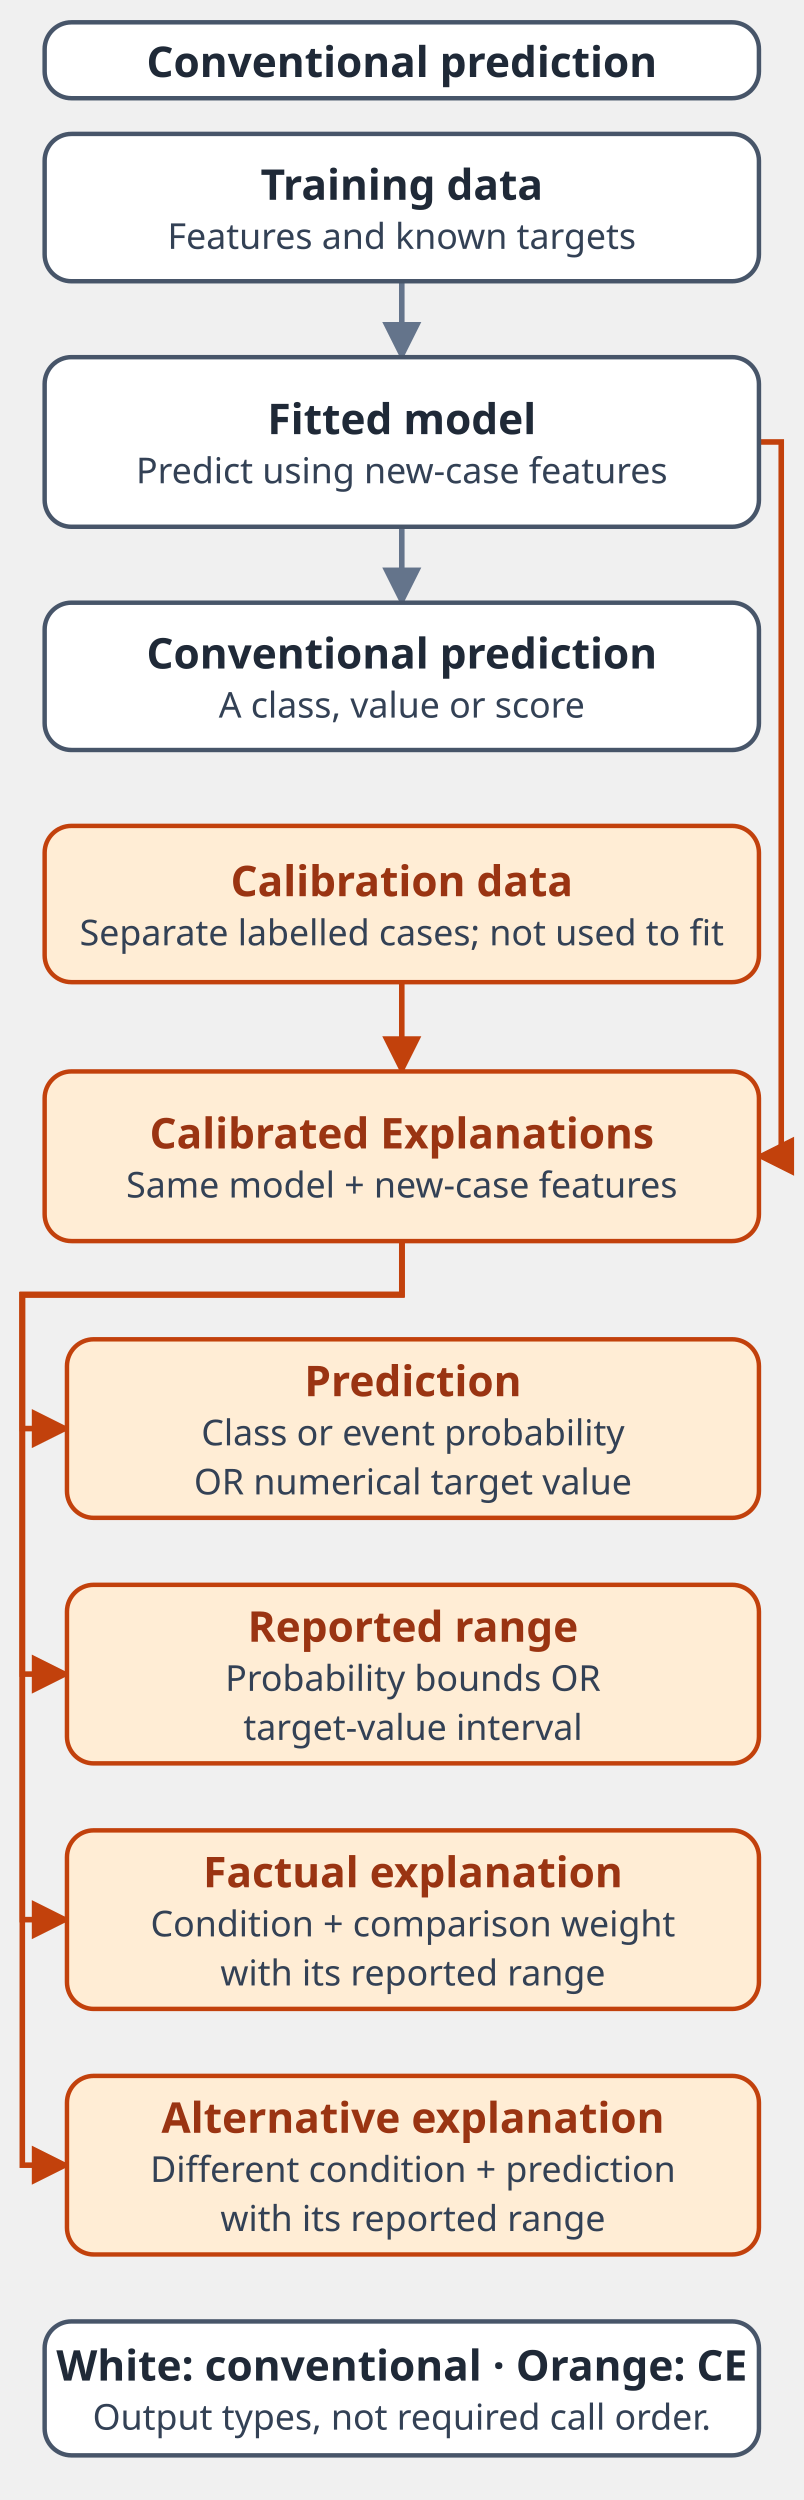
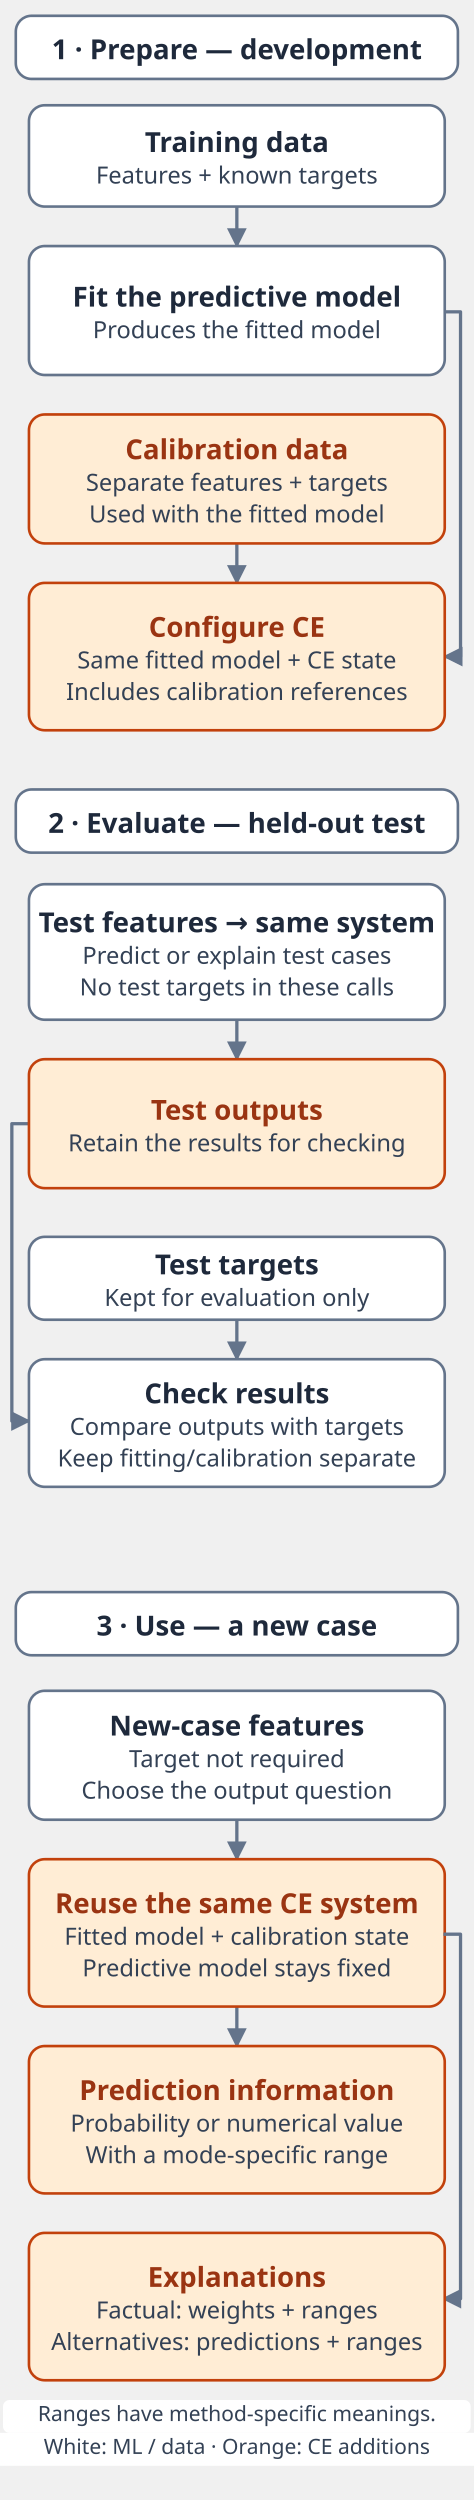
- <svg xmlns="http://www.w3.org/2000/svg" viewBox="0 0 360 1120" role="img" aria-labelledby="title desc">
+ <svg xmlns="http://www.w3.org/2000/svg" viewBox="0 0 360 1900" role="img" aria-labelledby="title desc">
  <defs>
-     <marker id="ml" viewBox="0 0 10 10" refX="9" refY="5" markerWidth="7" markerHeight="7" orient="auto-start-reverse">
-       <path d="M0 0 L10 5 L0 10Z" fill="#64748b" />
-     </marker>
-     <marker id="ce" viewBox="0 0 10 10" refX="9" refY="5" markerWidth="7" markerHeight="7" orient="auto-start-reverse">
-       <path d="M0 0 L10 5 L0 10Z" fill="#c2410c" />
+     <marker id="arrow" viewBox="0 0 10 10" refX="9" refY="5" markerWidth="6" markerHeight="6" orient="auto">
+       <path d="M0 0L10 5L0 10Z" fill="#64748b" />
    </marker>
  </defs>
-   <path d="M180 126 V160" fill="none" stroke="#64748b" stroke-width="2.5" marker-end="url(#ml)" />
-   <path d="M180 236 V270" fill="none" stroke="#64748b" stroke-width="2.5" marker-end="url(#ml)" />
-   <path d="M340 198 H350 V518 H340" fill="none" stroke="#c2410c" stroke-width="2.5" marker-end="url(#ce)" />
-   <path d="M180 440 V480" fill="none" stroke="#c2410c" stroke-width="2.5" marker-end="url(#ce)" />
-   <path d="M180 556 V580 H10 V640 H30" fill="none" stroke="#c2410c" stroke-width="2.5" marker-end="url(#ce)" />
-   <path d="M180 556 V580 H10 V750 H30" fill="none" stroke="#c2410c" stroke-width="2.5" marker-end="url(#ce)" />
-   <path d="M180 556 V580 H10 V860 H30" fill="none" stroke="#c2410c" stroke-width="2.5" marker-end="url(#ce)" />
-   <path d="M180 556 V580 H10 V970 H30" fill="none" stroke="#c2410c" stroke-width="2.5" marker-end="url(#ce)" />
-   <g class="box">
-     <rect x="20" y="10" width="320" height="34" rx="12" fill="#ffffff" stroke="#475569" stroke-width="2" />
-     <text x="180.0" y="34.5" text-anchor="middle" font-family="sans-serif" font-size="19" font-weight="bold" fill="#1f2937">Conventional prediction</text>
+   <g class="node">
+     <rect x="12" y="12" width="336" height="48" rx="12" fill="#ffffff" stroke="#64748b" stroke-width="2" />
+     <text x="180.0" y="45.0" text-anchor="middle" font-family="sans-serif" font-size="21" font-weight="700" fill="#1e293b">1 · Prepare — development</text>
  </g>
-   <g class="box">
-     <rect x="20" y="60" width="320" height="66" rx="12" fill="#ffffff" stroke="#475569" stroke-width="2" />
-     <text x="180.0" y="89.5" text-anchor="middle" font-family="sans-serif" font-size="19" font-weight="bold" fill="#1f2937">Training data</text>
-     <text x="180.0" y="111.5" text-anchor="middle" font-family="sans-serif" font-size="16" fill="#334155">Features and known targets</text>
+   <path d="M180 157V187" fill="none" stroke="#64748b" stroke-width="2.5" stroke-linejoin="round" marker-end="url(#arrow)" />
+   <path d="M180 413V443" fill="none" stroke="#64748b" stroke-width="2.5" stroke-linejoin="round" marker-end="url(#arrow)" />
+   <path d="M180 775V805" fill="none" stroke="#64748b" stroke-width="2.5" stroke-linejoin="round" marker-end="url(#arrow)" />
+   <path d="M180 1383V1413" fill="none" stroke="#64748b" stroke-width="2.5" stroke-linejoin="round" marker-end="url(#arrow)" />
+   <path d="M180 1525V1555" fill="none" stroke="#64748b" stroke-width="2.5" stroke-linejoin="round" marker-end="url(#arrow)" />
+   <path d="M338 237H350V499H338" fill="none" stroke="#64748b" stroke-width="2.5" stroke-linejoin="round" marker-end="url(#arrow)" />
+   <path d="M22 854H9V1080H22" fill="none" stroke="#64748b" stroke-width="2.5" stroke-linejoin="round" marker-end="url(#arrow)" />
+   <g class="node">
+     <rect x="22" y="80" width="316" height="77" rx="12" fill="#ffffff" stroke="#64748b" stroke-width="2" />
+     <text x="180.0" y="115.5" text-anchor="middle" font-family="sans-serif" font-size="21" font-weight="700" fill="#1e293b">Training data</text>
+     <text x="180.0" y="139.5" text-anchor="middle" font-family="sans-serif" font-size="18" font-weight="400" fill="#334155">Features + known targets</text>
  </g>
-   <g class="box">
-     <rect x="20" y="160" width="320" height="76" rx="12" fill="#ffffff" stroke="#475569" stroke-width="2" />
-     <text x="180.0" y="194.5" text-anchor="middle" font-family="sans-serif" font-size="19" font-weight="bold" fill="#1f2937">Fitted model</text>
-     <text x="180.0" y="216.5" text-anchor="middle" font-family="sans-serif" font-size="16" fill="#334155">Predict using new-case features</text>
+   <g class="node">
+     <rect x="22" y="187" width="316" height="98" rx="12" fill="#ffffff" stroke="#64748b" stroke-width="2" />
+     <text x="180.0" y="233.0" text-anchor="middle" font-family="sans-serif" font-size="21" font-weight="700" fill="#1e293b">Fit the predictive model</text>
+     <text x="180.0" y="257.0" text-anchor="middle" font-family="sans-serif" font-size="18" font-weight="400" fill="#334155">Produces the fitted model</text>
  </g>
-   <g class="box">
-     <rect x="20" y="270" width="320" height="66" rx="12" fill="#ffffff" stroke="#475569" stroke-width="2" />
-     <text x="180.0" y="299.5" text-anchor="middle" font-family="sans-serif" font-size="19" font-weight="bold" fill="#1f2937">Conventional prediction</text>
-     <text x="180.0" y="321.5" text-anchor="middle" font-family="sans-serif" font-size="16" fill="#334155">A class, value or score</text>
+   <g class="node">
+     <rect x="22" y="315" width="316" height="98" rx="12" fill="#ffedd5" stroke="#c2410c" stroke-width="2" />
+     <text x="180.0" y="349.0" text-anchor="middle" font-family="sans-serif" font-size="21" font-weight="700" fill="#9a3412">Calibration data</text>
+     <text x="180.0" y="373.0" text-anchor="middle" font-family="sans-serif" font-size="18" font-weight="400" fill="#334155">Separate features + targets</text>
+     <text x="180.0" y="397.0" text-anchor="middle" font-family="sans-serif" font-size="18" font-weight="400" fill="#334155">Used with the fitted model</text>
  </g>
-   <g class="box">
-     <rect x="20" y="370" width="320" height="70" rx="12" fill="#ffedd5" stroke="#c2410c" stroke-width="2" />
-     <text x="180.0" y="401.5" text-anchor="middle" font-family="sans-serif" font-size="19" font-weight="bold" fill="#9a3412">Calibration data</text>
-     <text x="180.0" y="423.5" text-anchor="middle" font-family="sans-serif" font-size="16" fill="#334155">Separate labelled cases; not used to fit</text>
+   <g class="node">
+     <rect x="22" y="443" width="316" height="112" rx="12" fill="#ffedd5" stroke="#c2410c" stroke-width="2" />
+     <text x="180.0" y="484.0" text-anchor="middle" font-family="sans-serif" font-size="21" font-weight="700" fill="#9a3412">Configure CE</text>
+     <text x="180.0" y="508.0" text-anchor="middle" font-family="sans-serif" font-size="18" font-weight="400" fill="#334155">Same fitted model + CE state</text>
+     <text x="180.0" y="532.0" text-anchor="middle" font-family="sans-serif" font-size="18" font-weight="400" fill="#334155">Includes calibration references</text>
  </g>
-   <g class="box">
-     <rect x="20" y="480" width="320" height="76" rx="12" fill="#ffedd5" stroke="#c2410c" stroke-width="2" />
-     <text x="180.0" y="514.5" text-anchor="middle" font-family="sans-serif" font-size="19" font-weight="bold" fill="#9a3412">Calibrated Explanations</text>
-     <text x="180.0" y="536.5" text-anchor="middle" font-family="sans-serif" font-size="16" fill="#334155">Same model + new-case features</text>
+   <g class="node">
+     <rect x="12" y="600" width="336" height="48" rx="12" fill="#ffffff" stroke="#64748b" stroke-width="2" />
+     <text x="180.0" y="633.0" text-anchor="middle" font-family="sans-serif" font-size="21" font-weight="700" fill="#1e293b">2 · Evaluate — held-out test</text>
  </g>
-   <g class="box">
-     <rect x="30" y="600" width="310" height="80" rx="12" fill="#ffedd5" stroke="#c2410c" stroke-width="2" />
-     <text x="185.0" y="625.5" text-anchor="middle" font-family="sans-serif" font-size="19" font-weight="bold" fill="#9a3412">Prediction</text>
-     <text x="185.0" y="647.5" text-anchor="middle" font-family="sans-serif" font-size="16" fill="#334155">Class or event probability</text>
-     <text x="185.0" y="669.5" text-anchor="middle" font-family="sans-serif" font-size="16" fill="#334155">OR numerical target value</text>
+   <g class="node">
+     <rect x="22" y="672" width="316" height="103" rx="12" fill="#ffffff" stroke="#64748b" stroke-width="2" />
+     <text x="180.0" y="708.5" text-anchor="middle" font-family="sans-serif" font-size="21" font-weight="700" fill="#1e293b">Test features → same system</text>
+     <text x="180.0" y="732.5" text-anchor="middle" font-family="sans-serif" font-size="18" font-weight="400" fill="#334155">Predict or explain test cases</text>
+     <text x="180.0" y="756.5" text-anchor="middle" font-family="sans-serif" font-size="18" font-weight="400" fill="#334155">No test targets in these calls</text>
  </g>
-   <g class="box">
-     <rect x="30" y="710" width="310" height="80" rx="12" fill="#ffedd5" stroke="#c2410c" stroke-width="2" />
-     <text x="185.0" y="735.5" text-anchor="middle" font-family="sans-serif" font-size="19" font-weight="bold" fill="#9a3412">Reported range</text>
-     <text x="185.0" y="757.5" text-anchor="middle" font-family="sans-serif" font-size="16" fill="#334155">Probability bounds OR</text>
-     <text x="185.0" y="779.5" text-anchor="middle" font-family="sans-serif" font-size="16" fill="#334155">target-value interval</text>
+   <g class="node">
+     <rect x="22" y="805" width="316" height="98" rx="12" fill="#ffedd5" stroke="#c2410c" stroke-width="2" />
+     <text x="180.0" y="851.0" text-anchor="middle" font-family="sans-serif" font-size="21" font-weight="700" fill="#9a3412">Test outputs</text>
+     <text x="180.0" y="875.0" text-anchor="middle" font-family="sans-serif" font-size="18" font-weight="400" fill="#334155">Retain the results for checking</text>
  </g>
-   <g class="box">
-     <rect x="30" y="820" width="310" height="80" rx="12" fill="#ffedd5" stroke="#c2410c" stroke-width="2" />
-     <text x="185.0" y="845.5" text-anchor="middle" font-family="sans-serif" font-size="19" font-weight="bold" fill="#9a3412">Factual explanation</text>
-     <text x="185.0" y="867.5" text-anchor="middle" font-family="sans-serif" font-size="16" fill="#334155">Condition + comparison weight</text>
-     <text x="185.0" y="889.5" text-anchor="middle" font-family="sans-serif" font-size="16" fill="#334155">with its reported range</text>
+   <g class="node">
+     <rect x="22" y="940" width="316" height="63" rx="12" fill="#ffffff" stroke="#64748b" stroke-width="2" />
+     <text x="180.0" y="968.5" text-anchor="middle" font-family="sans-serif" font-size="21" font-weight="700" fill="#1e293b">Test targets</text>
+     <text x="180.0" y="992.5" text-anchor="middle" font-family="sans-serif" font-size="18" font-weight="400" fill="#334155">Kept for evaluation only</text>
  </g>
-   <g class="box">
-     <rect x="30" y="930" width="310" height="80" rx="12" fill="#ffedd5" stroke="#c2410c" stroke-width="2" />
-     <text x="185.0" y="955.5" text-anchor="middle" font-family="sans-serif" font-size="19" font-weight="bold" fill="#9a3412">Alternative explanation</text>
-     <text x="185.0" y="977.5" text-anchor="middle" font-family="sans-serif" font-size="16" fill="#334155">Different condition + prediction</text>
-     <text x="185.0" y="999.5" text-anchor="middle" font-family="sans-serif" font-size="16" fill="#334155">with its reported range</text>
+   <path d="M180 1003V1033" fill="none" stroke="#64748b" stroke-width="2.5" stroke-linejoin="round" marker-end="url(#arrow)" />
+   <g class="node">
+     <rect x="22" y="1033" width="316" height="97" rx="12" fill="#ffffff" stroke="#64748b" stroke-width="2" />
+     <text x="180.0" y="1066.5" text-anchor="middle" font-family="sans-serif" font-size="21" font-weight="700" fill="#1e293b">Check results</text>
+     <text x="180.0" y="1090.5" text-anchor="middle" font-family="sans-serif" font-size="18" font-weight="400" fill="#334155">Compare outputs with targets</text>
+     <text x="180.0" y="1114.5" text-anchor="middle" font-family="sans-serif" font-size="18" font-weight="400" fill="#334155">Keep fitting/calibration separate</text>
  </g>
-   <g class="box">
-     <rect x="20" y="1040" width="320" height="60" rx="12" fill="#ffffff" stroke="#475569" stroke-width="2" />
-     <text x="180.0" y="1066.5" text-anchor="middle" font-family="sans-serif" font-size="19" font-weight="bold" fill="#1f2937">White: conventional · Orange: CE</text>
-     <text x="180.0" y="1088.5" text-anchor="middle" font-family="sans-serif" font-size="16" fill="#334155">Output types, not required call order.</text>
+   <g class="node">
+     <rect x="12" y="1210" width="336" height="48" rx="12" fill="#ffffff" stroke="#64748b" stroke-width="2" />
+     <text x="180.0" y="1243.0" text-anchor="middle" font-family="sans-serif" font-size="21" font-weight="700" fill="#1e293b">3 · Use — a new case</text>
  </g>
+   <g class="node">
+     <rect x="22" y="1285" width="316" height="98" rx="12" fill="#ffffff" stroke="#64748b" stroke-width="2" />
+     <text x="180.0" y="1319.0" text-anchor="middle" font-family="sans-serif" font-size="21" font-weight="700" fill="#1e293b">New-case features</text>
+     <text x="180.0" y="1343.0" text-anchor="middle" font-family="sans-serif" font-size="18" font-weight="400" fill="#334155">Target not required</text>
+     <text x="180.0" y="1367.0" text-anchor="middle" font-family="sans-serif" font-size="18" font-weight="400" fill="#334155">Choose the output question</text>
+   </g>
+   <g class="node">
+     <rect x="22" y="1413" width="316" height="112" rx="12" fill="#ffedd5" stroke="#c2410c" stroke-width="2" />
+     <text x="180.0" y="1454.0" text-anchor="middle" font-family="sans-serif" font-size="21" font-weight="700" fill="#9a3412">Reuse the same CE system</text>
+     <text x="180.0" y="1478.0" text-anchor="middle" font-family="sans-serif" font-size="18" font-weight="400" fill="#334155">Fitted model + calibration state</text>
+     <text x="180.0" y="1502.0" text-anchor="middle" font-family="sans-serif" font-size="18" font-weight="400" fill="#334155">Predictive model stays fixed</text>
+   </g>
+   <g class="node">
+     <rect x="22" y="1555" width="316" height="112" rx="12" fill="#ffedd5" stroke="#c2410c" stroke-width="2" />
+     <text x="180.0" y="1596.0" text-anchor="middle" font-family="sans-serif" font-size="21" font-weight="700" fill="#9a3412">Prediction information</text>
+     <text x="180.0" y="1620.0" text-anchor="middle" font-family="sans-serif" font-size="18" font-weight="400" fill="#334155">Probability or numerical value</text>
+     <text x="180.0" y="1644.0" text-anchor="middle" font-family="sans-serif" font-size="18" font-weight="400" fill="#334155">With a mode-specific range</text>
+   </g>
+   <path d="M337 1470H350V1747H337" fill="none" stroke="#64748b" stroke-width="2.5" stroke-linejoin="round" marker-end="url(#arrow)" />
+   <g class="node">
+     <rect x="22" y="1697" width="316" height="112" rx="12" fill="#ffedd5" stroke="#c2410c" stroke-width="2" />
+     <text x="180.0" y="1738.0" text-anchor="middle" font-family="sans-serif" font-size="21" font-weight="700" fill="#9a3412">Explanations</text>
+     <text x="180.0" y="1762.0" text-anchor="middle" font-family="sans-serif" font-size="18" font-weight="400" fill="#334155">Factual: weights + ranges</text>
+     <text x="180.0" y="1786.0" text-anchor="middle" font-family="sans-serif" font-size="18" font-weight="400" fill="#334155">Alternatives: predictions + ranges</text>
+   </g>
+   <rect x="2.28" y="1824" width="355.44" height="25" rx="5" fill="#ffffff" />
+   <text x="180" y="1840" text-anchor="middle" font-family="sans-serif" font-size="16" font-weight="400" fill="#334155">Ranges have method-specific meanings.</text>
+   <rect x="-6.84" y="1849" width="373.68" height="25" rx="5" fill="#ffffff" />
+   <text x="180" y="1865" text-anchor="middle" font-family="sans-serif" font-size="16" font-weight="400" fill="#334155">White: ML / data · Orange: CE additions</text>
</svg>
